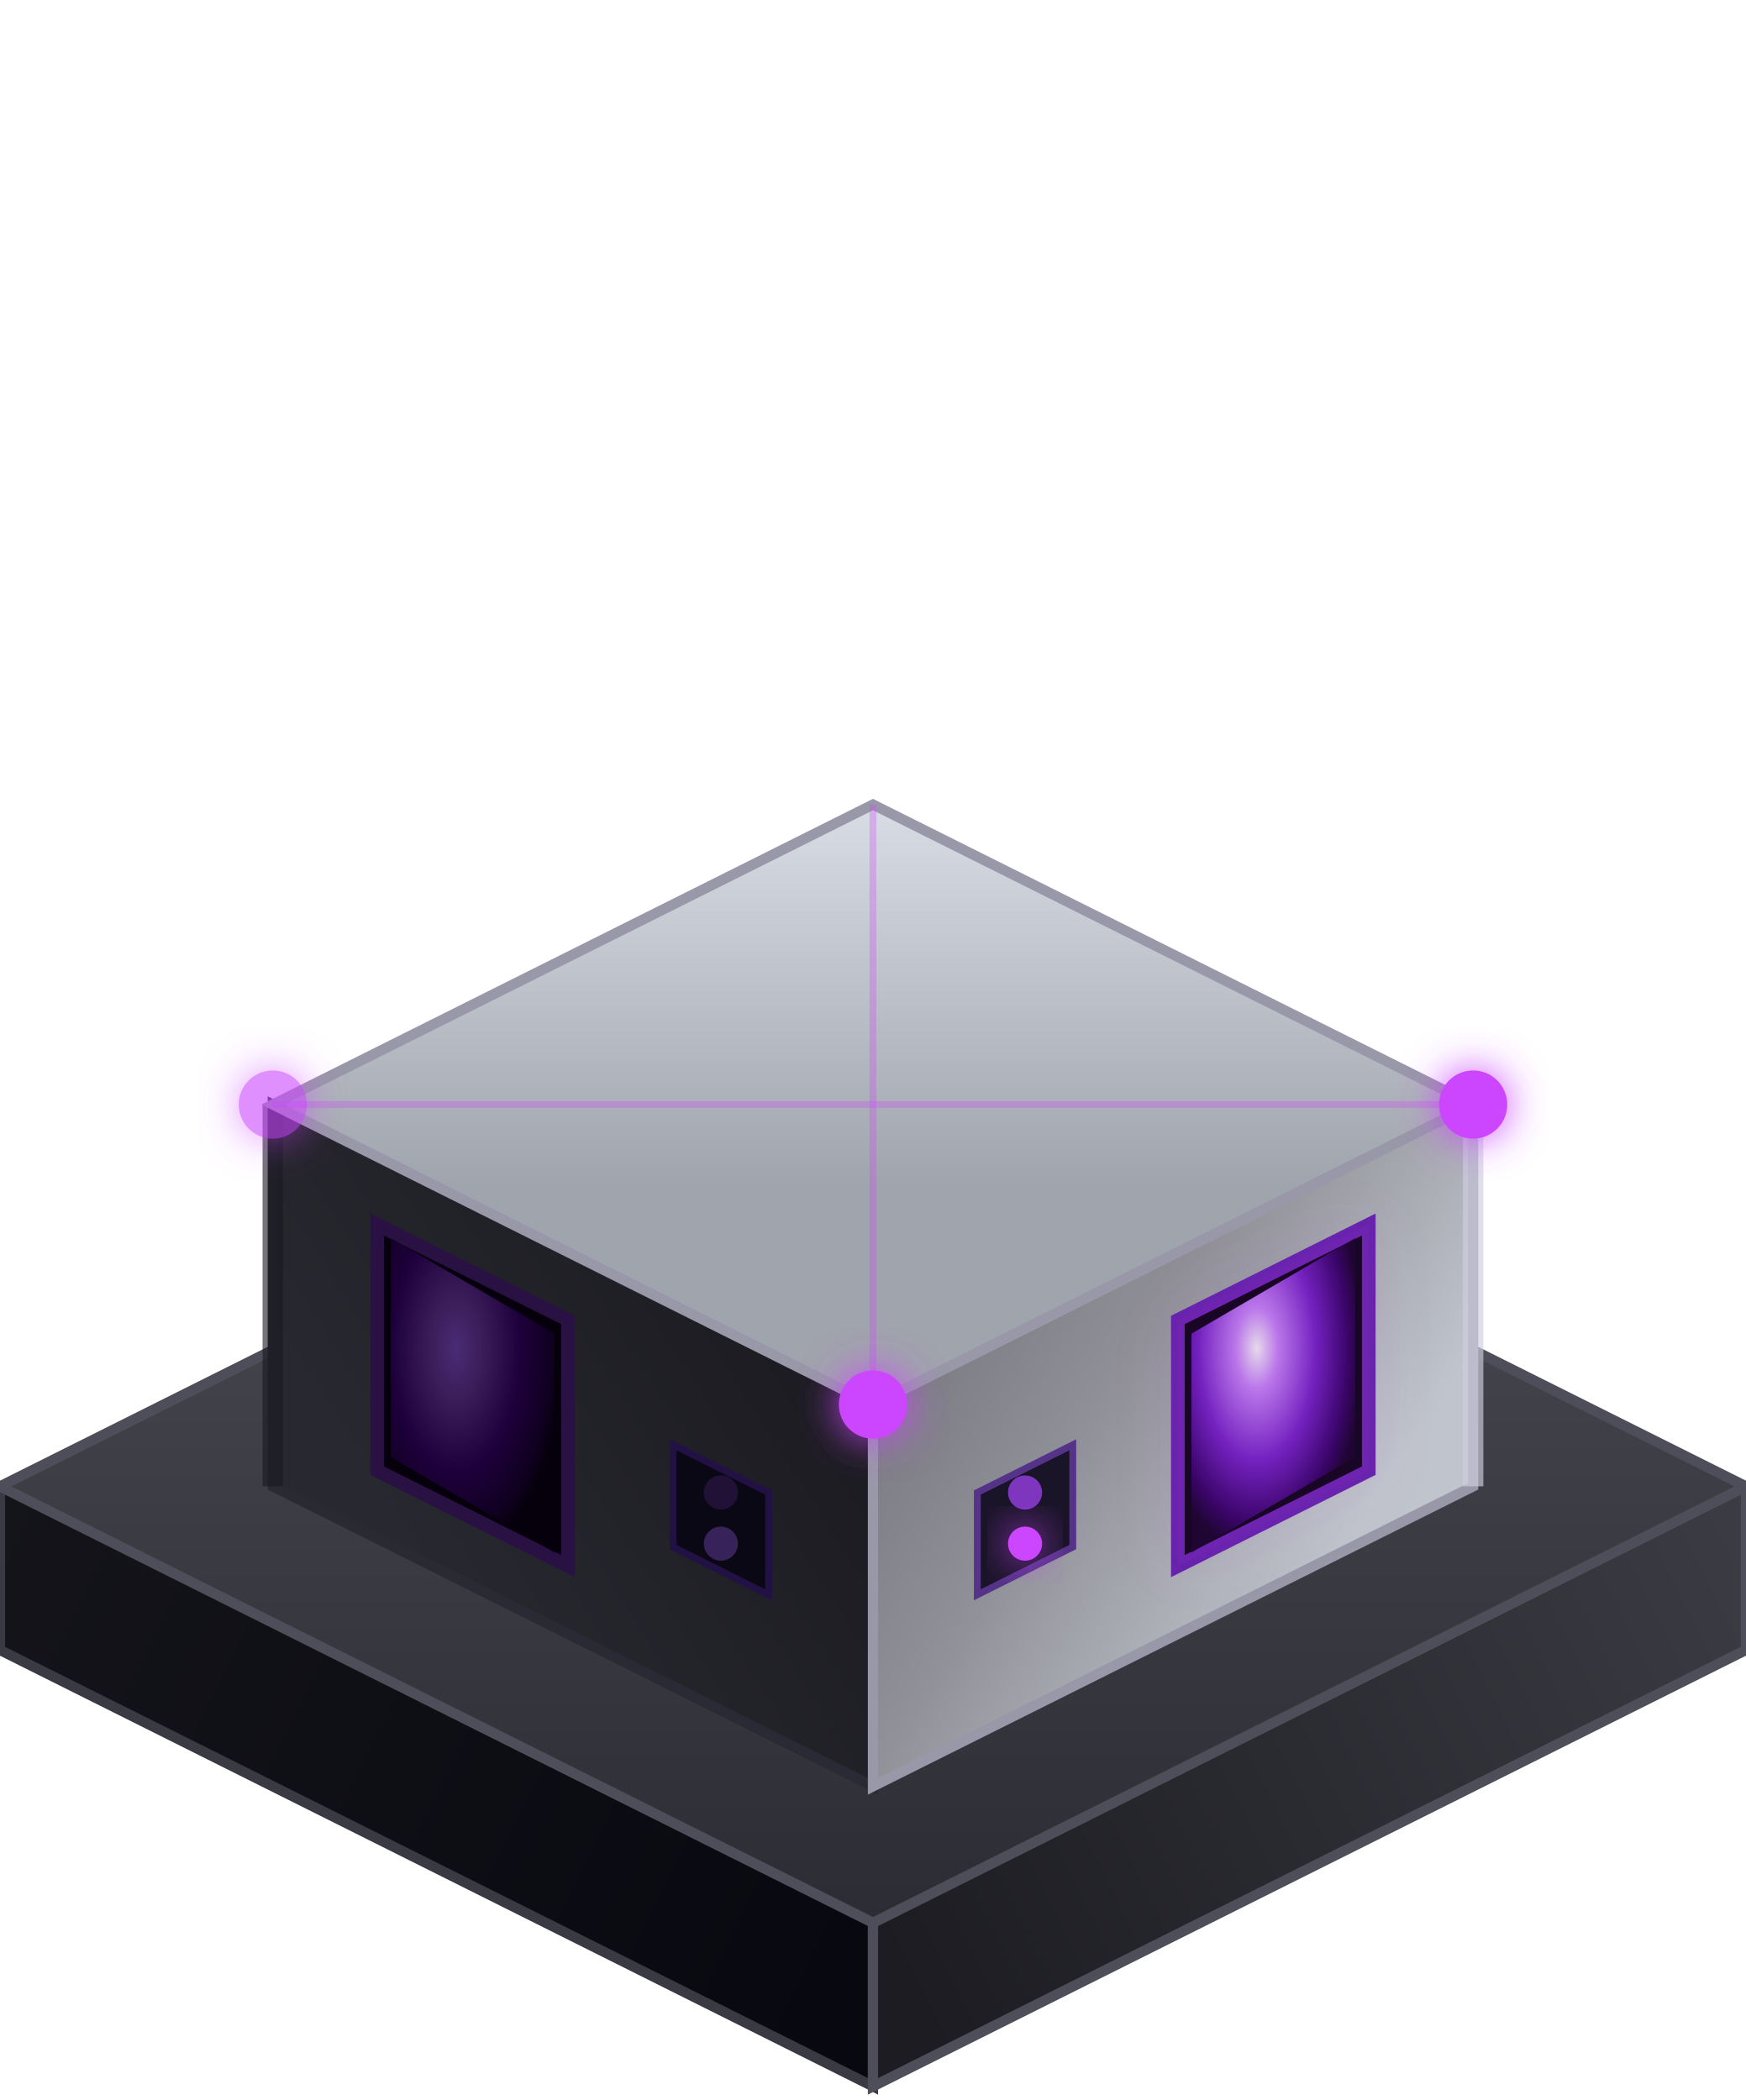
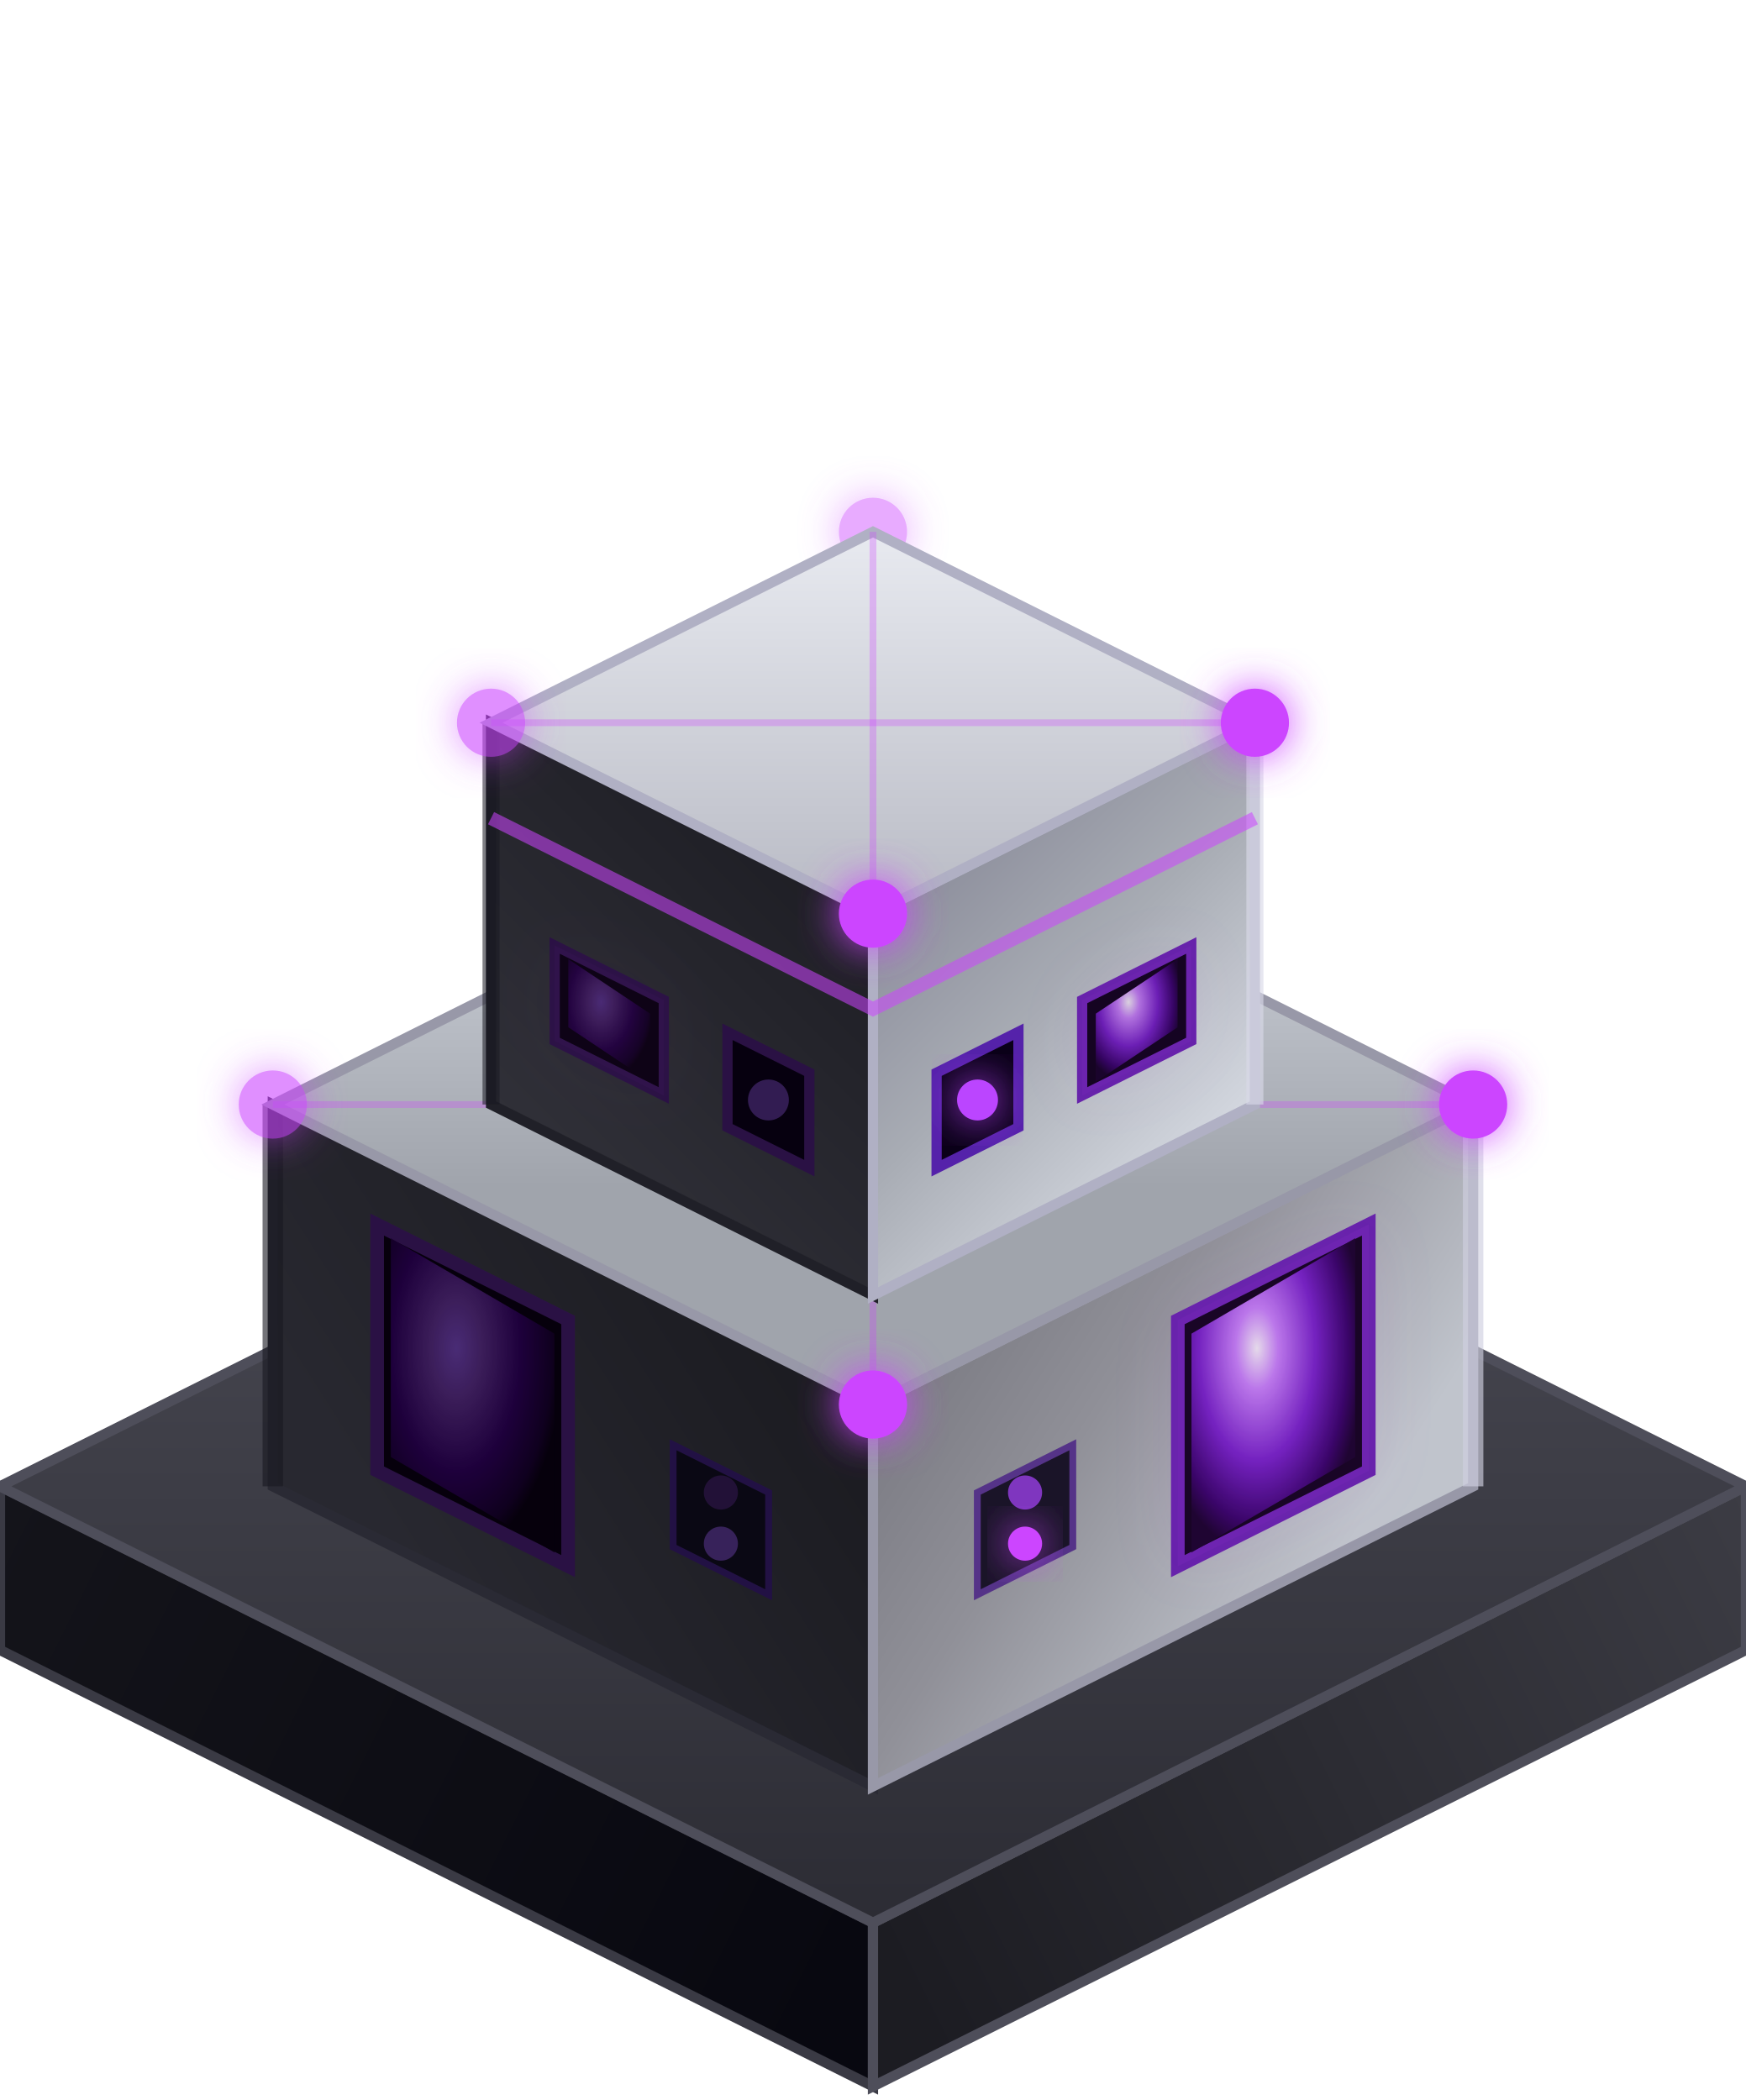
<svg xmlns="http://www.w3.org/2000/svg" viewBox="-128 -178 256 308" width="256" height="308">
  <defs>
    <linearGradient id="fR" gradientUnits="userSpaceOnUse" x1="128" y1="40" x2="0" y2="104">
      <stop offset="0%" stop-color="#3c3c44" />
      <stop offset="100%" stop-color="#1c1c22" />
    </linearGradient>
    <linearGradient id="fL" gradientUnits="userSpaceOnUse" x1="-128" y1="40" x2="0" y2="104">
      <stop offset="0%" stop-color="#14141a" />
      <stop offset="100%" stop-color="#080810" />
    </linearGradient>
    <linearGradient id="fT" gradientUnits="userSpaceOnUse" x1="0" y1="-24" x2="0" y2="104">
      <stop offset="0%" stop-color="#4e4e58" />
      <stop offset="100%" stop-color="#2c2c34" />
    </linearGradient>
    <linearGradient id="lR" gradientUnits="userSpaceOnUse" x1="88" y1="0" x2="0" y2="-56">
      <stop offset="0%" stop-color="#c0c4cc" />
      <stop offset="40%" stop-color="#909098" />
      <stop offset="100%" stop-color="#606068" />
    </linearGradient>
    <linearGradient id="lL" gradientUnits="userSpaceOnUse" x1="-88" y1="0" x2="0" y2="-56">
      <stop offset="0%" stop-color="#282830" />
      <stop offset="100%" stop-color="#141418" />
    </linearGradient>
    <linearGradient id="lT" gradientUnits="userSpaceOnUse" x1="0" y1="-80" x2="0" y2="-24">
      <stop offset="0%" stop-color="#d8dce4" />
      <stop offset="100%" stop-color="#a0a4ac" />
    </linearGradient>
    <radialGradient id="reactor" cx="40%" cy="35%" r="65%">
      <stop offset="0%" stop-color="#ffffff" />
      <stop offset="20%" stop-color="#cc88ff" />
      <stop offset="55%" stop-color="#7722cc" />
      <stop offset="85%" stop-color="#330066" />
      <stop offset="100%" stop-color="#110022" />
    </radialGradient>
    <radialGradient id="reactorDim" cx="40%" cy="35%" r="65%">
      <stop offset="0%" stop-color="#553388" />
      <stop offset="25%" stop-color="#442266" />
      <stop offset="60%" stop-color="#220044" />
      <stop offset="90%" stop-color="#110022" />
      <stop offset="100%" stop-color="#06000c" />
    </radialGradient>
+     <linearGradient id="uR" gradientUnits="userSpaceOnUse" x1="56" y1="-44" x2="0" y2="-100">
+       <stop offset="0%" stop-color="#d4d8e0" />
+       <stop offset="40%" stop-color="#a8acb4" />
+       <stop offset="100%" stop-color="#78788a" />
+     </linearGradient>
+     <linearGradient id="uL" gradientUnits="userSpaceOnUse" x1="-56" y1="-44" x2="0" y2="-100">
+       <stop offset="0%" stop-color="#303038" />
+       <stop offset="100%" stop-color="#18181e" />
+     </linearGradient>
+     <linearGradient id="uT" gradientUnits="userSpaceOnUse" x1="0" y1="-128" x2="0" y2="-72">
+       <stop offset="0%" stop-color="#e8eaf0" />
+       <stop offset="100%" stop-color="#b8bac4" />
+     </linearGradient>
    <filter id="glow" x="-60%" y="-60%" width="220%" height="220%">
      <feGaussianBlur stdDeviation="3" result="blur" />
      <feMerge>
        <feMergeNode in="blur" />
        <feMergeNode in="SourceGraphic" />
      </feMerge>
    </filter>
    <filter id="coreglow" x="-80%" y="-80%" width="260%" height="260%">
      <feGaussianBlur stdDeviation="5" result="blur" />
      <feMerge>
        <feMergeNode in="blur" />
        <feMergeNode in="SourceGraphic" />
      </feMerge>
    </filter>
  </defs>
  <polygon points="-128,64 0,128 0,104 -128,40" fill="url(#fL)" stroke="#3a3a44" stroke-width="1.5" />
  <polygon points="128,64 0,128 0,104 128,40" fill="url(#fR)" stroke="#4e4e5a" stroke-width="1.5" />
  <polygon points="0,-24 128,40 0,104 -128,40" fill="url(#fT)" stroke="#4e4e5a" stroke-width="1.5" />
  <g transform="translate(0, 20)">
    <polygon points="-88,20 0,64 0,8 -88,-36" fill="url(#lL)" stroke="#2a2a34" stroke-width="1.5" />
    <line x1="-88" y1="20" x2="-88" y2="-36" stroke="#181820" stroke-width="3" opacity="0.6" />
    <polygon points="-72.7,17.7 -44.7,31.7 -44.7,-4.4 -72.7,-18.4" fill="#06000c" stroke="#2a1144" stroke-width="2" />
    <polygon points="-70.7,15.7 -46.7,29.7 -46.7,-2.4 -70.7,-16.4" fill="url(#reactorDim)" opacity="0.85" />
    <polygon points="-29.3,28.9 -15.3,35.9 -15.3,20.9 -29.3,13.9" fill="#0a0814" stroke="#221144" stroke-width="1" />
    <circle cx="-22.3" cy="28.4" r="2.5" fill="#553388" opacity="0.6" />
    <circle cx="-22.3" cy="20.9" r="2.5" fill="#3a1a5a" opacity="0.5" />
    <polygon points="88,20 0,64 0,8 88,-36" fill="url(#lR)" stroke="#9898a8" stroke-width="1.5" />
    <line x1="88" y1="20" x2="88" y2="-36" stroke="#d0d0e0" stroke-width="3" opacity="0.65" />
    <polygon points="72.7,17.7 44.7,31.7 44.7,-4.4 72.7,-18.4" fill="#0a0014" stroke="#6622aa" stroke-width="2" />
    <polygon points="70.7,15.7 46.7,29.7 46.7,-2.4 70.7,-16.4" fill="url(#reactor)" opacity="0.9" />
    <polygon points="72.7,17.7 44.7,31.7 44.7,-4.4 72.7,-18.4" fill="#cc44ff" opacity="0.08" filter="url(#coreglow)" />
    <polygon points="29.3,28.9 15.3,35.9 15.3,20.9 29.3,13.9" fill="#1a1428" stroke="#553388" stroke-width="1" />
    <circle cx="22.3" cy="28.4" r="2.5" fill="#cc44ff" filter="url(#glow)" />
    <circle cx="22.3" cy="20.9" r="2.5" fill="#aa44ff" opacity="0.7" />
    <polygon points="0,-80 88,-36 0,8 -88,-36" fill="url(#lT)" stroke="#9898a8" stroke-width="1.5" />
    <line x1="0" y1="-80" x2="0" y2="8" stroke="#cc44ff" stroke-width="1" opacity="0.3" />
    <line x1="-88" y1="-36" x2="88" y2="-36" stroke="#cc44ff" stroke-width="1" opacity="0.3" />
    <circle cx="88" cy="-36" r="5" fill="#cc44ff" filter="url(#glow)" />
    <circle cx="-88" cy="-36" r="5" fill="#cc44ff" filter="url(#glow)" opacity="0.6" />
    <circle cx="0" cy="8" r="5" fill="#cc44ff" filter="url(#glow)" />
  </g>
+   <g transform="translate(0, 28)">
+     <polygon points="-56,-44 0,-16 0,-72 -56,-100" fill="url(#uL)" stroke="#202028" stroke-width="1.5" />
+     <line x1="-56" y1="-44" x2="-56" y2="-100" stroke="#181820" stroke-width="2.5" opacity="0.55" />
+     <polygon points="-46.67,-53.33 -30.67,-45.33 -30.67,-59.33 -46.67,-67.33" fill="#06000c" stroke="#2a1144" stroke-width="1.5" />
+     <polygon points="-44.67,-55.33 -32.67,-47.33 -32.67,-57.33 -44.67,-65.33" fill="url(#reactorDim)" opacity="0.8" />
+     <polygon points="-46.67,-53.33 -30.67,-45.33 -30.67,-59.33 -46.67,-67.33" fill="#cc44ff" opacity="0.04" filter="url(#coreglow)" />
+     <polygon points="-21.33,-40.67 -9.33,-34.67 -9.33,-48.67 -21.33,-54.67" fill="#06000f" stroke="#2a1144" stroke-width="1.5" />
+     <circle cx="-15.33" cy="-44.67" r="3" fill="#553388" opacity="0.55" />
+     <polygon points="56,-44 0,-16 0,-72 56,-100" fill="url(#uR)" stroke="#b0b0c4" stroke-width="1.5" />
+     <line x1="56" y1="-44" x2="56" y2="-100" stroke="#d8d8e8" stroke-width="2.5" opacity="0.65" />
+     <polygon points="46.67,-53.33 30.67,-45.33 30.67,-59.33 46.67,-67.33" fill="#0a0014" stroke="#6622aa" stroke-width="1.5" />
+     <polygon points="44.67,-55.33 32.67,-47.33 32.67,-57.33 44.67,-65.33" fill="url(#reactor)" opacity="0.85" />
+     <polygon points="46.67,-53.33 30.67,-45.33 30.67,-59.33 46.67,-67.33" fill="#cc44ff" opacity="0.06" filter="url(#coreglow)" />
+     <polygon points="21.33,-40.67 9.33,-34.67 9.33,-48.67 21.33,-54.67" fill="#0a0018" stroke="#5522aa" stroke-width="1.5" />
+     <circle cx="15.33" cy="-44.67" r="3" fill="#bb44ff" filter="url(#glow)" />
+     <polyline points="56,-86 0,-58 -56,-86" stroke="#cc44ff" stroke-width="2" fill="none" opacity="0.55" />
+     <circle cx="0" cy="-128" r="5" fill="#cc44ff" filter="url(#glow)" opacity="0.45" />
+     <polygon points="0,-128 56,-100 0,-72 -56,-100" fill="url(#uT)" stroke="#b0b0c4" stroke-width="1.5" />
+     <line x1="0" y1="-128" x2="0" y2="-72" stroke="#cc44ff" stroke-width="1" opacity="0.3" />
+     <line x1="-56" y1="-100" x2="56" y2="-100" stroke="#cc44ff" stroke-width="1" opacity="0.3" />
+     <circle cx="56" cy="-100" r="5" fill="#cc44ff" filter="url(#glow)" />
+     <circle cx="-56" cy="-100" r="5" fill="#cc44ff" filter="url(#glow)" opacity="0.6" />
+     <circle cx="0" cy="-72" r="5" fill="#cc44ff" filter="url(#glow)" />
+   </g>
</svg>
